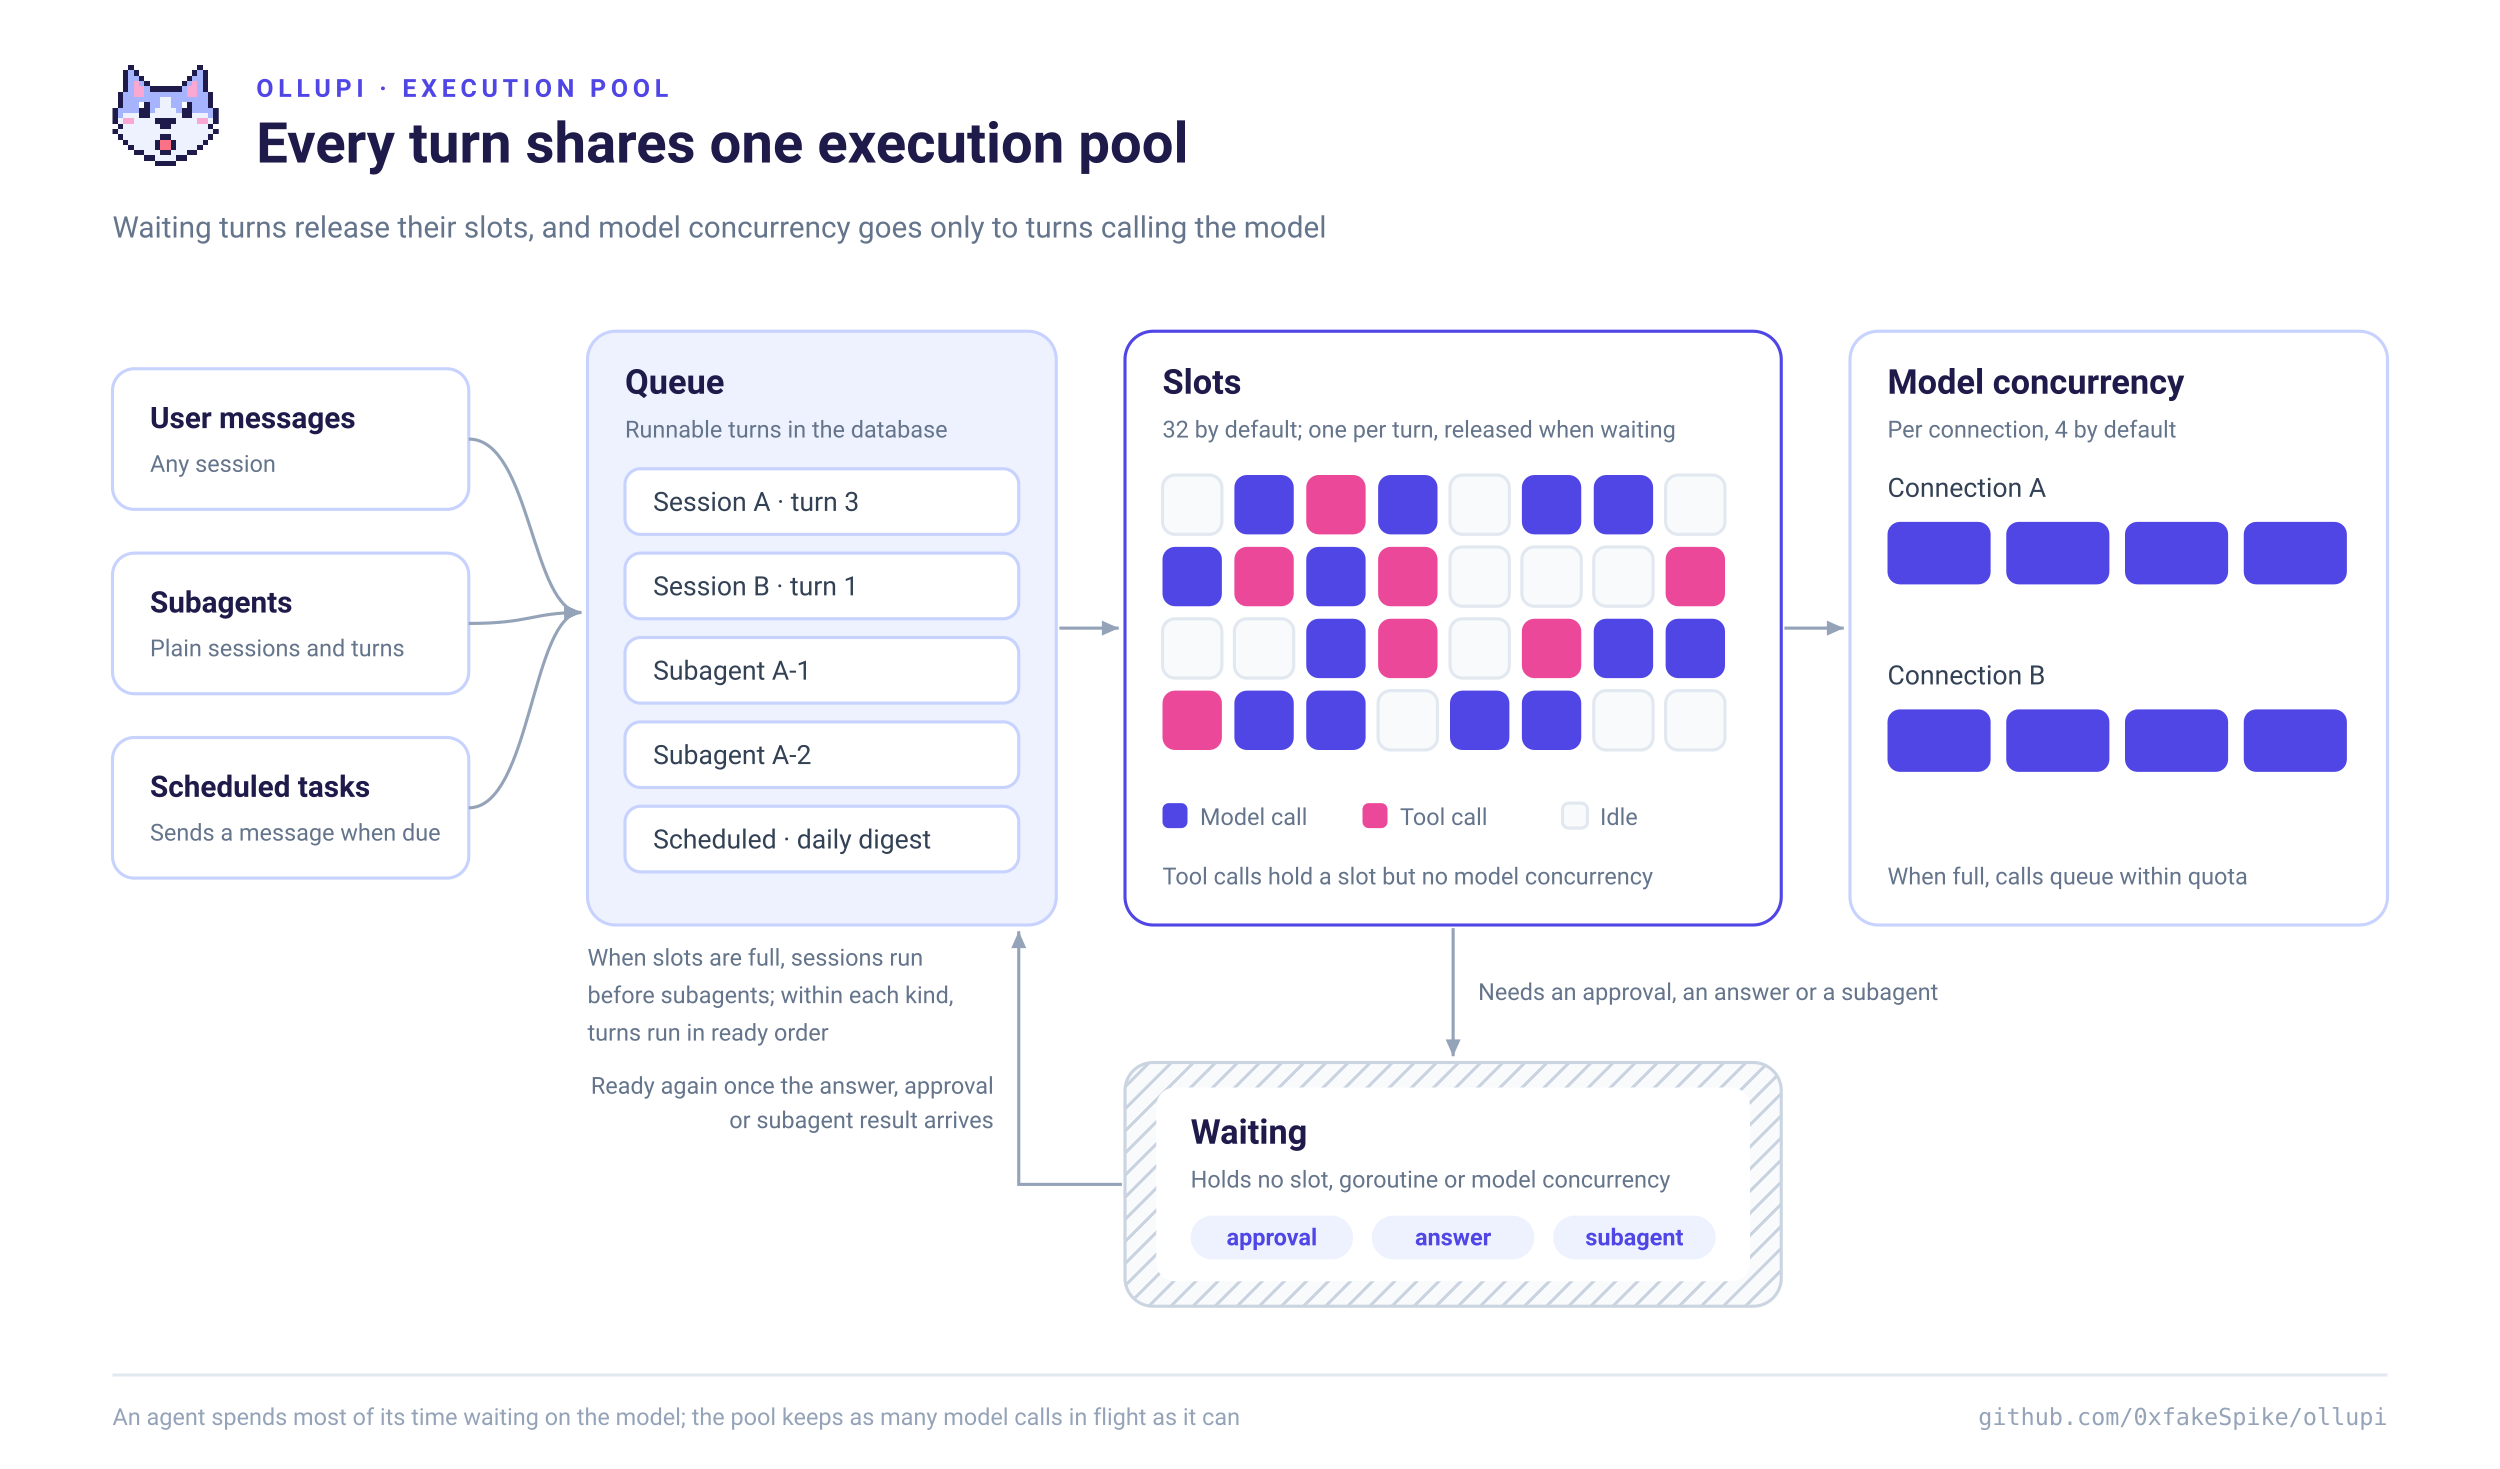
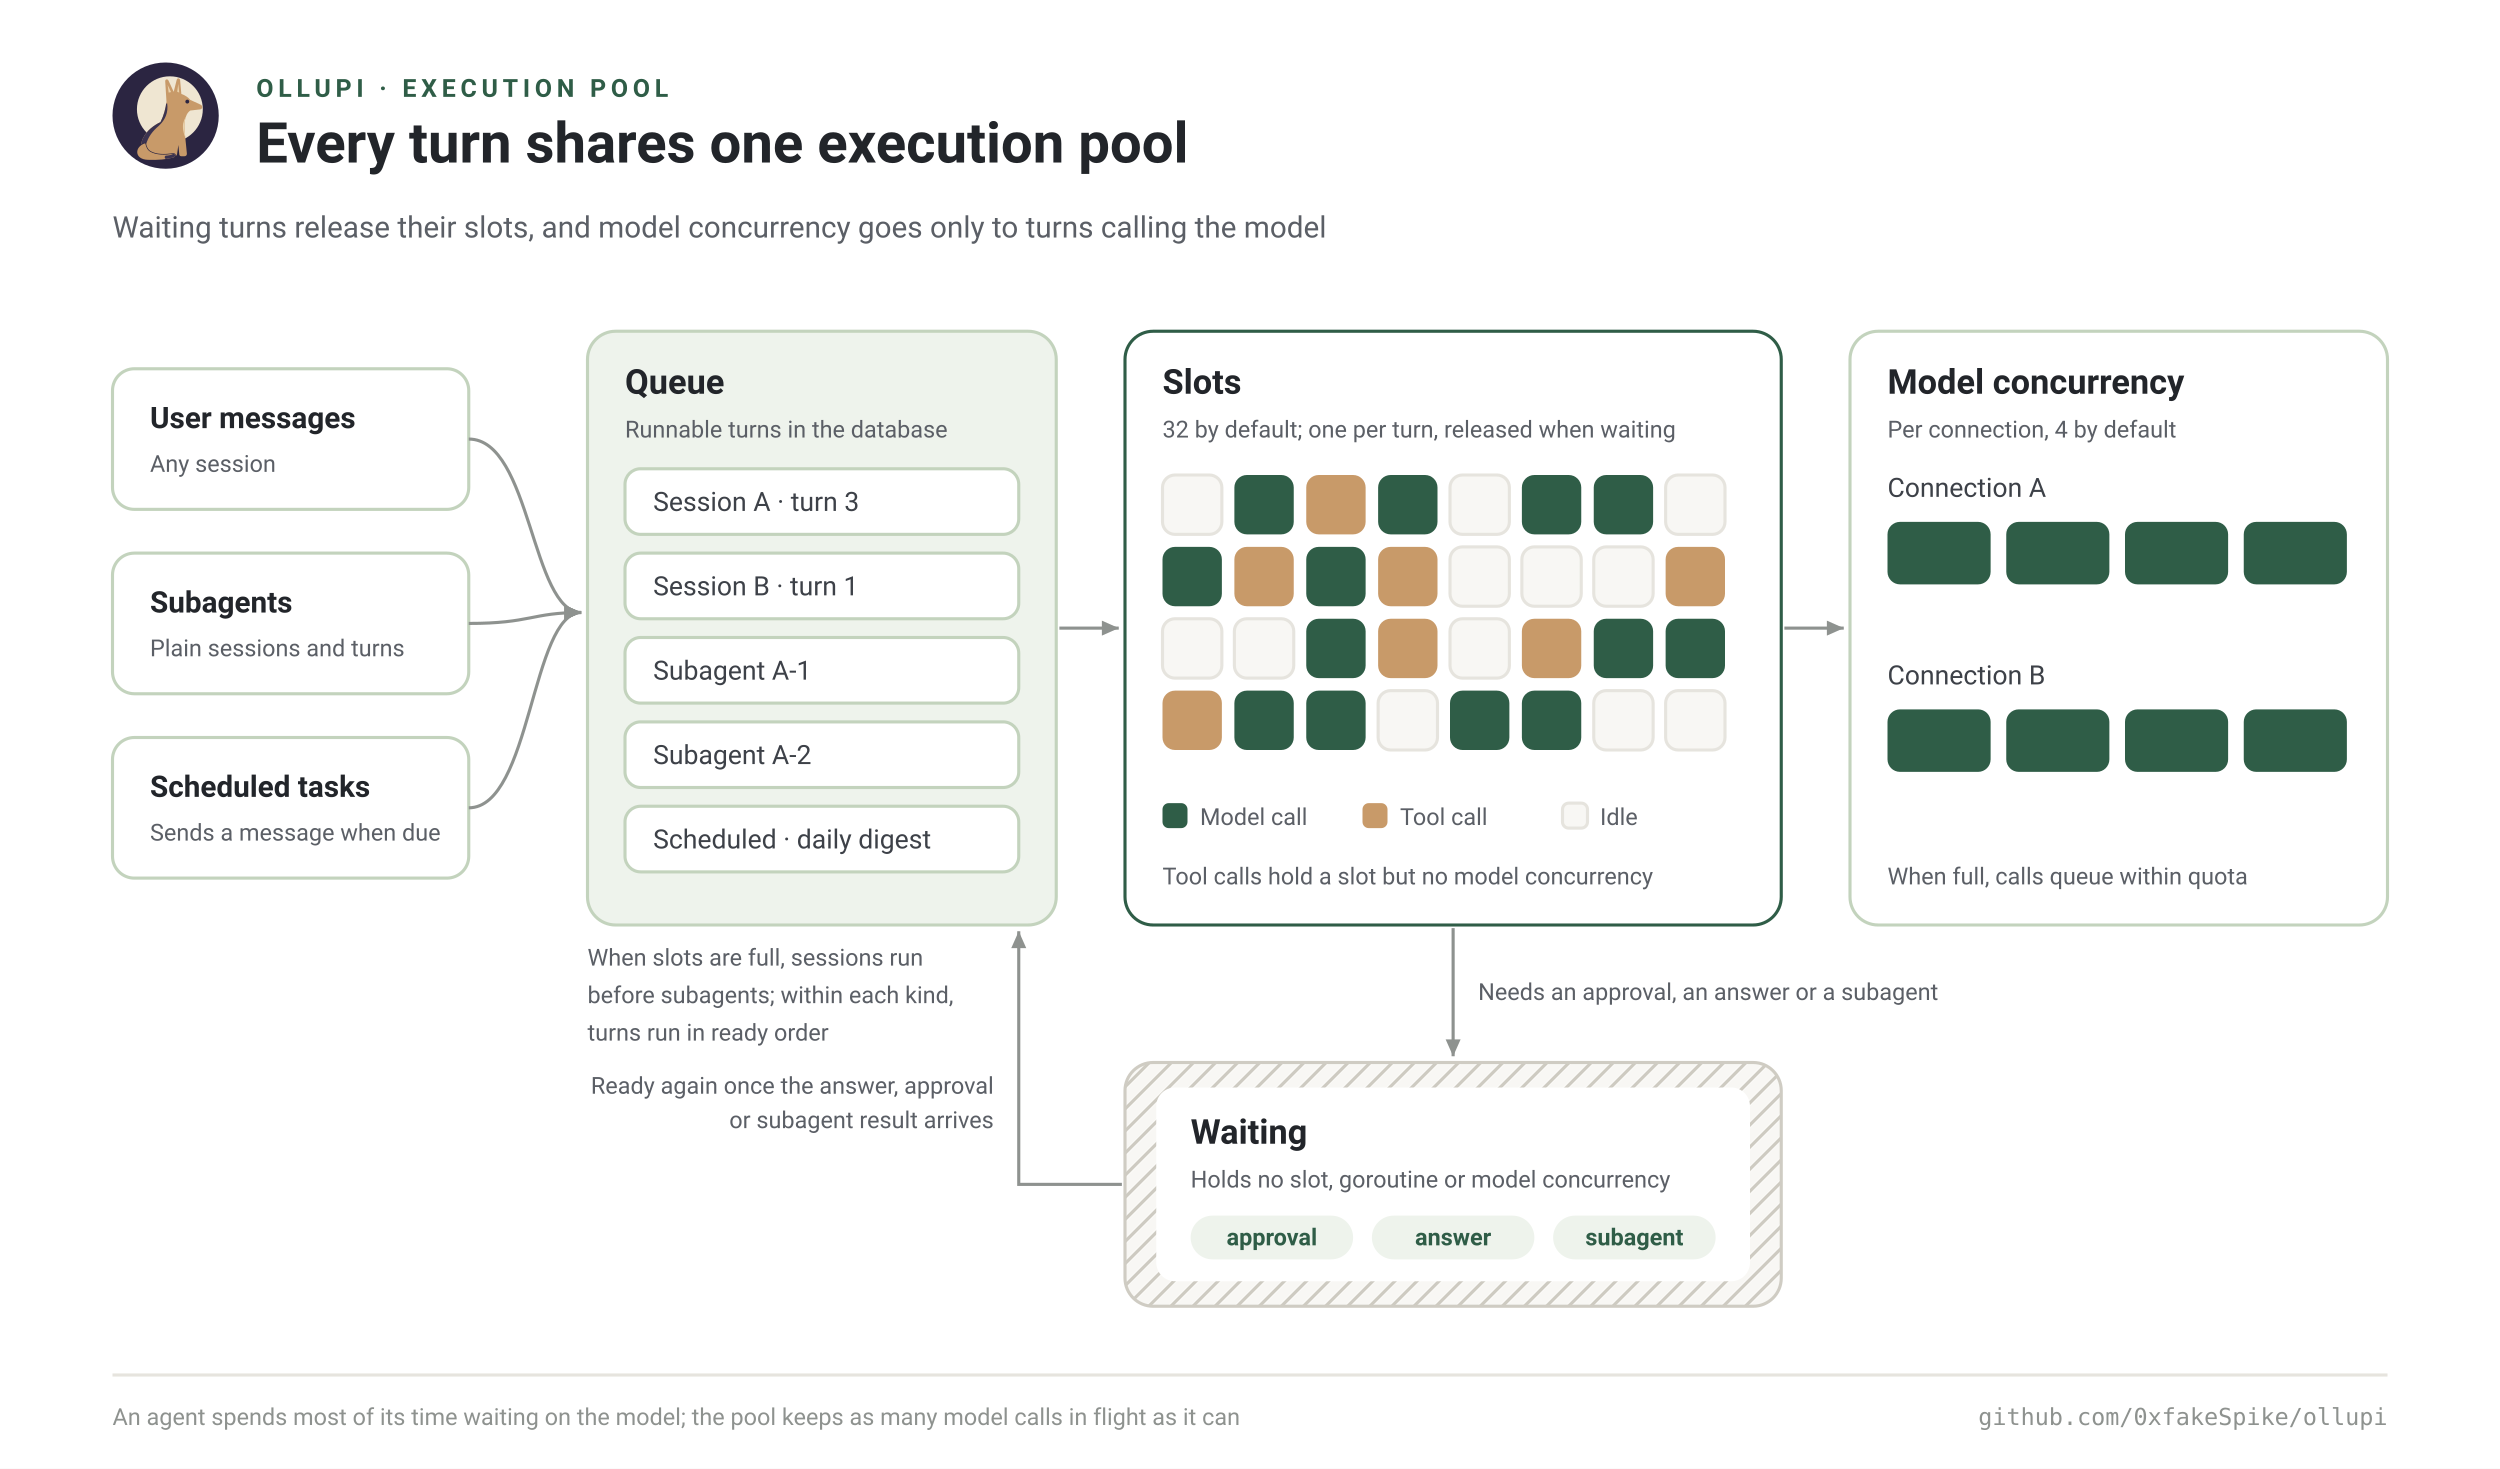
<svg xmlns="http://www.w3.org/2000/svg" viewBox="0 0 1600 940" width="1600" height="940">
  <defs>
    <pattern id="hatch" width="10" height="10" patternUnits="userSpaceOnUse" patternTransform="rotate(45)">
-       <rect width="10" height="10" fill="#f8fafc" />
-       <line x1="0" y1="0" x2="0" y2="10" stroke="#cbd5e1" stroke-width="4" />
+       <rect width="10" height="10" fill="#f8f7f4" />
+       <line x1="0" y1="0" x2="0" y2="10" stroke="#cfccc3" stroke-width="4" />
    </pattern>
    <marker id="arrow" viewBox="0 0 10 10" refX="9" refY="5" markerUnits="userSpaceOnUse" markerWidth="12" markerHeight="12" orient="auto-start-reverse">
-       <path d="M0,1 L9,5 L0,9 z" fill="#94a3b8" />
+       <path d="M0,1 L9,5 L0,9 z" fill="#8e928f" />
    </marker>
  </defs>
-   <style>text { font-family: -apple-system, BlinkMacSystemFont, "Segoe UI", Roboto, "Helvetica Neue", Arial, sans-serif; fill: #1e1b4b; } .eyebrow { font-size: 16px; font-weight: 600; letter-spacing: 3px; fill: #4f46e5; } .title { font-size: 36px; font-weight: 700; } .sub { font-size: 19px; fill: #64748b; } .kpi { font-size: 44px; font-weight: 700; letter-spacing: -0.5px; } .unit { font-size: 21px; font-weight: 600; fill: #334155; } .cap { font-size: 17px; fill: #64748b; } .h { font-size: 22px; font-weight: 700; } .hs { font-size: 19px; font-weight: 600; } .b { font-size: 17px; fill: #334155; } .s { font-size: 15px; fill: #64748b; } .code { font-family: ui-monospace, 'SF Mono', Menlo, monospace; font-weight: 700; fill: #4f46e5; } .tick { font-size: 16px; fill: #64748b; } .lab { font-size: 17px; fill: #334155; } .val { font-size: 17px; font-weight: 600; } .chip { font-size: 15px; font-weight: 600; } .foot { font-size: 15px; fill: #94a3b8; }</style>
+   <style>text { font-family: -apple-system, BlinkMacSystemFont, "Segoe UI", Roboto, "Helvetica Neue", Arial, sans-serif; fill: #22252a; } .eyebrow { font-size: 16px; font-weight: 600; letter-spacing: 3px; fill: #2f5d47; } .title { font-size: 36px; font-weight: 700; } .sub { font-size: 19px; fill: #5b5f66; } .kpi { font-size: 44px; font-weight: 700; letter-spacing: -0.5px; } .unit { font-size: 21px; font-weight: 600; fill: #3d4148; } .cap { font-size: 17px; fill: #5b5f66; } .h { font-size: 22px; font-weight: 700; } .hs { font-size: 19px; font-weight: 600; } .b { font-size: 17px; fill: #3d4148; } .s { font-size: 15px; fill: #5b5f66; } .code { font-family: ui-monospace, 'SF Mono', Menlo, monospace; font-weight: 700; fill: #2f5d47; } .tick { font-size: 16px; fill: #5b5f66; } .lab { font-size: 17px; fill: #3d4148; } .val { font-size: 17px; font-weight: 600; } .chip { font-size: 15px; font-weight: 600; } .foot { font-size: 15px; fill: #8e928f; }</style>
  <rect width="1600" height="940" fill="#ffffff" />
-   <svg x="72" y="40" width="68" height="68" viewBox="0 0 240 240">
-     <g shape-rendering="crispEdges">
-       <rect x="36" y="6" width="12" height="12" fill="#1e1b4b" />
-       <rect x="192" y="6" width="12" height="12" fill="#1e1b4b" />
-       <rect x="24" y="18" width="12" height="12" fill="#1e1b4b" />
-       <rect x="36" y="18" width="12" height="12" fill="#a5b4fc" />
-       <rect x="48" y="18" width="12" height="12" fill="#1e1b4b" />
-       <rect x="180" y="18" width="12" height="12" fill="#1e1b4b" />
-       <rect x="192" y="18" width="12" height="12" fill="#a5b4fc" />
-       <rect x="204" y="18" width="12" height="12" fill="#1e1b4b" />
-       <rect x="24" y="30" width="12" height="12" fill="#1e1b4b" />
-       <rect x="36" y="30" width="24" height="12" fill="#a5b4fc" />
-       <rect x="60" y="30" width="12" height="12" fill="#1e1b4b" />
-       <rect x="168" y="30" width="12" height="12" fill="#1e1b4b" />
-       <rect x="180" y="30" width="24" height="12" fill="#a5b4fc" />
-       <rect x="204" y="30" width="12" height="12" fill="#1e1b4b" />
-       <rect x="24" y="42" width="12" height="12" fill="#1e1b4b" />
-       <rect x="36" y="42" width="12" height="12" fill="#a5b4fc" />
-       <rect x="48" y="42" width="12" height="12" fill="#f9a8d4" />
-       <rect x="60" y="42" width="12" height="12" fill="#a5b4fc" />
-       <rect x="72" y="42" width="12" height="12" fill="#1e1b4b" />
-       <rect x="156" y="42" width="12" height="12" fill="#1e1b4b" />
-       <rect x="168" y="42" width="12" height="12" fill="#a5b4fc" />
-       <rect x="180" y="42" width="12" height="12" fill="#f9a8d4" />
-       <rect x="192" y="42" width="12" height="12" fill="#a5b4fc" />
-       <rect x="204" y="42" width="12" height="12" fill="#1e1b4b" />
-       <rect x="24" y="54" width="12" height="12" fill="#1e1b4b" />
-       <rect x="36" y="54" width="12" height="12" fill="#a5b4fc" />
-       <rect x="48" y="54" width="24" height="12" fill="#f9a8d4" />
-       <rect x="72" y="54" width="12" height="12" fill="#a5b4fc" />
-       <rect x="84" y="54" width="72" height="12" fill="#1e1b4b" />
-       <rect x="156" y="54" width="12" height="12" fill="#a5b4fc" />
-       <rect x="168" y="54" width="24" height="12" fill="#f9a8d4" />
-       <rect x="192" y="54" width="12" height="12" fill="#a5b4fc" />
-       <rect x="204" y="54" width="12" height="12" fill="#1e1b4b" />
-       <rect x="12" y="66" width="12" height="12" fill="#1e1b4b" />
-       <rect x="24" y="66" width="24" height="12" fill="#a5b4fc" />
-       <rect x="48" y="66" width="24" height="12" fill="#f9a8d4" />
-       <rect x="72" y="66" width="96" height="12" fill="#a5b4fc" />
-       <rect x="168" y="66" width="24" height="12" fill="#f9a8d4" />
-       <rect x="192" y="66" width="24" height="12" fill="#a5b4fc" />
-       <rect x="216" y="66" width="12" height="12" fill="#1e1b4b" />
-       <rect x="12" y="78" width="12" height="12" fill="#1e1b4b" />
-       <rect x="24" y="78" width="84" height="12" fill="#a5b4fc" />
-       <rect x="108" y="78" width="24" height="12" fill="#eef2ff" />
-       <rect x="132" y="78" width="84" height="12" fill="#a5b4fc" />
-       <rect x="216" y="78" width="12" height="12" fill="#1e1b4b" />
-       <rect x="12" y="90" width="12" height="12" fill="#1e1b4b" />
-       <rect x="24" y="90" width="36" height="12" fill="#a5b4fc" />
-       <rect x="60" y="90" width="12" height="12" fill="#ffffff" />
-       <rect x="72" y="90" width="12" height="12" fill="#1e1b4b" />
-       <rect x="84" y="90" width="24" height="12" fill="#a5b4fc" />
-       <rect x="108" y="90" width="24" height="12" fill="#eef2ff" />
-       <rect x="132" y="90" width="24" height="12" fill="#a5b4fc" />
-       <rect x="156" y="90" width="12" height="12" fill="#ffffff" />
-       <rect x="168" y="90" width="12" height="12" fill="#1e1b4b" />
-       <rect x="180" y="90" width="36" height="12" fill="#a5b4fc" />
-       <rect x="216" y="90" width="12" height="12" fill="#1e1b4b" />
-       <rect x="0" y="102" width="12" height="12" fill="#1e1b4b" />
-       <rect x="12" y="102" width="48" height="12" fill="#a5b4fc" />
-       <rect x="60" y="102" width="24" height="12" fill="#1e1b4b" />
-       <rect x="84" y="102" width="12" height="12" fill="#a5b4fc" />
-       <rect x="96" y="102" width="48" height="12" fill="#eef2ff" />
-       <rect x="144" y="102" width="12" height="12" fill="#a5b4fc" />
-       <rect x="156" y="102" width="24" height="12" fill="#1e1b4b" />
-       <rect x="180" y="102" width="48" height="12" fill="#a5b4fc" />
-       <rect x="228" y="102" width="12" height="12" fill="#1e1b4b" />
-       <rect x="0" y="114" width="12" height="12" fill="#1e1b4b" />
-       <rect x="12" y="114" width="12" height="12" fill="#a5b4fc" />
-       <rect x="24" y="114" width="36" height="12" fill="#eef2ff" />
-       <rect x="60" y="114" width="24" height="12" fill="#1e1b4b" />
-       <rect x="84" y="114" width="72" height="12" fill="#eef2ff" />
-       <rect x="156" y="114" width="24" height="12" fill="#1e1b4b" />
-       <rect x="180" y="114" width="36" height="12" fill="#eef2ff" />
-       <rect x="216" y="114" width="12" height="12" fill="#a5b4fc" />
-       <rect x="228" y="114" width="12" height="12" fill="#1e1b4b" />
-       <rect x="0" y="126" width="12" height="12" fill="#1e1b4b" />
-       <rect x="12" y="126" width="12" height="12" fill="#eef2ff" />
-       <rect x="24" y="126" width="24" height="12" fill="#f9a8d4" />
-       <rect x="48" y="126" width="48" height="12" fill="#eef2ff" />
-       <rect x="96" y="126" width="48" height="12" fill="#1e1b4b" />
-       <rect x="144" y="126" width="48" height="12" fill="#eef2ff" />
-       <rect x="192" y="126" width="24" height="12" fill="#f9a8d4" />
-       <rect x="216" y="126" width="12" height="12" fill="#eef2ff" />
-       <rect x="228" y="126" width="12" height="12" fill="#1e1b4b" />
-       <rect x="12" y="138" width="12" height="12" fill="#1e1b4b" />
-       <rect x="24" y="138" width="84" height="12" fill="#eef2ff" />
-       <rect x="108" y="138" width="24" height="12" fill="#1e1b4b" />
-       <rect x="132" y="138" width="84" height="12" fill="#eef2ff" />
-       <rect x="216" y="138" width="12" height="12" fill="#1e1b4b" />
-       <rect x="0" y="150" width="12" height="12" fill="#1e1b4b" />
-       <rect x="12" y="150" width="216" height="12" fill="#eef2ff" />
-       <rect x="228" y="150" width="12" height="12" fill="#1e1b4b" />
-       <rect x="12" y="162" width="12" height="12" fill="#1e1b4b" />
-       <rect x="24" y="162" width="84" height="12" fill="#eef2ff" />
-       <rect x="108" y="162" width="24" height="12" fill="#1e1b4b" />
-       <rect x="132" y="162" width="84" height="12" fill="#eef2ff" />
-       <rect x="216" y="162" width="12" height="12" fill="#1e1b4b" />
-       <rect x="24" y="174" width="12" height="12" fill="#1e1b4b" />
-       <rect x="36" y="174" width="60" height="12" fill="#eef2ff" />
-       <rect x="96" y="174" width="12" height="12" fill="#1e1b4b" />
-       <rect x="108" y="174" width="24" height="12" fill="#fb7185" />
-       <rect x="132" y="174" width="12" height="12" fill="#1e1b4b" />
-       <rect x="144" y="174" width="60" height="12" fill="#eef2ff" />
-       <rect x="204" y="174" width="12" height="12" fill="#1e1b4b" />
-       <rect x="36" y="186" width="12" height="12" fill="#1e1b4b" />
-       <rect x="48" y="186" width="48" height="12" fill="#eef2ff" />
-       <rect x="96" y="186" width="12" height="12" fill="#1e1b4b" />
-       <rect x="108" y="186" width="24" height="12" fill="#fb7185" />
-       <rect x="132" y="186" width="12" height="12" fill="#1e1b4b" />
-       <rect x="144" y="186" width="48" height="12" fill="#eef2ff" />
-       <rect x="192" y="186" width="12" height="12" fill="#1e1b4b" />
-       <rect x="48" y="198" width="24" height="12" fill="#1e1b4b" />
-       <rect x="72" y="198" width="36" height="12" fill="#eef2ff" />
-       <rect x="108" y="198" width="24" height="12" fill="#1e1b4b" />
-       <rect x="132" y="198" width="36" height="12" fill="#eef2ff" />
-       <rect x="168" y="198" width="24" height="12" fill="#1e1b4b" />
-       <rect x="72" y="210" width="24" height="12" fill="#1e1b4b" />
-       <rect x="96" y="210" width="48" height="12" fill="#eef2ff" />
-       <rect x="144" y="210" width="24" height="12" fill="#1e1b4b" />
-       <rect x="96" y="222" width="48" height="12" fill="#1e1b4b" />
+   <svg x="72" y="40" width="68" height="68" viewBox="0 0 100 100">
+     <circle cx="50" cy="50" r="50" fill="#2b2541" />
+     <circle cx="54" cy="44" r="31" fill="#efe6d2" />
+     <g transform="translate(14 12) scale(.8)">
+       <clipPath id="ollupi-body">
+         <path d="M30 95 C18 95 13 83 19 73 C23 65 31 59 39 55 C43 47 45 39 46 31 L44.5 7 C44.5 4.5 47.5 4 48.5 6.5 L54.5 19.5 L58 5.5 C58.5 3 61.5 3 62 5.5 L63.5 22 C68 23.5 71.5 26 74 29 L86 34.5 C89 35.8 88.6 40 85.5 40.2 L74 41.5 C70.5 44 68.5 48 67.5 54 C66.5 62 68 72 69 82 L70 92 C70.2 94 69 95.3 67 95.3 L63.5 95.3 C61.5 95.3 61 93.8 61 92.5 L60 82 L58.5 92.5 C58.3 94.3 57 95.3 55 95.3 L50 95.3 Z" />
+       </clipPath>
+       <path d="M30 95 C18 95 13 83 19 73 C23 65 31 59 39 55 C43 47 45 39 46 31 L44.5 7 C44.5 4.5 47.5 4 48.5 6.5 L54.5 19.5 L58 5.5 C58.5 3 61.5 3 62 5.5 L63.5 22 C68 23.5 71.5 26 74 29 L86 34.5 C89 35.8 88.6 40 85.5 40.2 L74 41.5 C70.5 44 68.5 48 67.5 54 C66.5 62 68 72 69 82 L70 92 C70.2 94 69 95.3 67 95.3 L63.5 95.3 C61.5 95.3 61 93.8 61 92.5 L60 82 L58.5 92.5 C58.3 94.3 57 95.3 55 95.3 L50 95.3 Z" fill="#c89a69" />
+       <g clip-path="url(#ollupi-body)">
+         <path d="M92 44 L72.5 44.5 C69.2 47.5 66.8 51.5 65.7 56.5 C64.8 61.5 65.6 68 69.2 76 L92 76 Z" fill="#ead2ab" />
+         <path d="M8 92 L8 40 L30 40 L46.8 33 C48.4 44 44.5 52.5 37 59.5 C30 65.5 24.5 72 21.8 82 Z" fill="#3b3350" />
+       </g>
+       <path d="M47.4 11.5 L51.4 19.8 L48.6 20.4 Z M59.9 10.2 L61 20.4 L58.6 19.4 Z" fill="#ead2ab" />
+       <path d="M21 80 C8 84 8 99 24 99.5 C36 100 46 99 54 96.8 C57 96 57 92.5 54 92.5 C44 94 34 94 27 90 C23.5 88 22 84.5 21 80 Z" fill="#c89a69" stroke="#2b2541" stroke-width="1.6" paint-order="stroke" />
+       <path d="M45 94.6 C49 94.4 51.5 93.8 54 92.5 C57 92.5 57 96 54 96.8 C51 97.6 48 98.2 45 98.5 C43.5 97 43.5 95.6 45 94.6 Z" fill="#3b3350" />
+       <circle cx="70.5" cy="31" r="2.3" fill="#2b2541" />
    </g>
  </svg>
  <text class="eyebrow" x="164" y="62">OLLUPI · EXECUTION POOL</text>
  <text class="title" x="164" y="104">Every turn shares one execution pool</text>
  <text class="sub" x="72" y="152">Waiting turns release their slots, and model concurrency goes only to turns calling the model</text>
-   <line x1="72" y1="880" x2="1528" y2="880" stroke="#e2e8f0" stroke-width="2" />
+   <line x1="72" y1="880" x2="1528" y2="880" stroke="#e6e4de" stroke-width="2" />
  <text class="foot" x="72" y="912">An agent spends most of its time waiting on the model; the pool keeps as many model calls in flight as it can</text>
  <text class="foot" x="1528" y="912" text-anchor="end" style="font-family: ui-monospace, 'SF Mono', Menlo, monospace">github.com/0xfakeSpike/ollupi</text>
-   <rect x="72" y="236" width="228" height="90" rx="14" fill="#ffffff" stroke="#c7d2fe" stroke-width="2" />
+   <rect x="72" y="236" width="228" height="90" rx="14" fill="#ffffff" stroke="#c3d3bd" stroke-width="2" />
  <text class="hs" x="96.0" y="274.0" text-anchor="start">User messages</text>
  <text class="s" x="96.0" y="302.0" text-anchor="start">Any session</text>
-   <path d="M300,281 C340,281 340,392 372,392" fill="none" stroke="#94a3b8" stroke-width="2" marker-end="url(#arrow)" />
-   <rect x="72" y="354" width="228" height="90" rx="14" fill="#ffffff" stroke="#c7d2fe" stroke-width="2" />
+   <path d="M300,281 C340,281 340,392 372,392" fill="none" stroke="#8e928f" stroke-width="2" marker-end="url(#arrow)" />
+   <rect x="72" y="354" width="228" height="90" rx="14" fill="#ffffff" stroke="#c3d3bd" stroke-width="2" />
  <text class="hs" x="96.0" y="392.0" text-anchor="start">Subagents</text>
  <text class="s" x="96.0" y="420.0" text-anchor="start">Plain sessions and turns</text>
-   <path d="M300,399 C340,399 340,392 372,392" fill="none" stroke="#94a3b8" stroke-width="2" marker-end="url(#arrow)" />
-   <rect x="72" y="472" width="228" height="90" rx="14" fill="#ffffff" stroke="#c7d2fe" stroke-width="2" />
+   <path d="M300,399 C340,399 340,392 372,392" fill="none" stroke="#8e928f" stroke-width="2" marker-end="url(#arrow)" />
+   <rect x="72" y="472" width="228" height="90" rx="14" fill="#ffffff" stroke="#c3d3bd" stroke-width="2" />
  <text class="hs" x="96.0" y="510.0" text-anchor="start">Scheduled tasks</text>
  <text class="s" x="96.0" y="538.0" text-anchor="start">Sends a message when due</text>
-   <path d="M300,517 C340,517 340,392 372,392" fill="none" stroke="#94a3b8" stroke-width="2" marker-end="url(#arrow)" />
-   <rect x="376" y="212" width="300" height="380" rx="18" fill="#eef2ff" stroke="#c7d2fe" stroke-width="2" />
+   <path d="M300,517 C340,517 340,392 372,392" fill="none" stroke="#8e928f" stroke-width="2" marker-end="url(#arrow)" />
+   <rect x="376" y="212" width="300" height="380" rx="18" fill="#eef3ec" stroke="#c3d3bd" stroke-width="2" />
  <text class="h" x="400.0" y="252.0" text-anchor="start">Queue</text>
  <text class="s" x="400.0" y="280.0" text-anchor="start">Runnable turns in the database</text>
-   <rect x="400" y="300" width="252" height="42" rx="10" fill="#ffffff" stroke="#c7d2fe" stroke-width="2" />
+   <rect x="400" y="300" width="252" height="42" rx="10" fill="#ffffff" stroke="#c3d3bd" stroke-width="2" />
  <text class="b" x="418.0" y="327.0" text-anchor="start">Session A · turn 3</text>
-   <rect x="400" y="354" width="252" height="42" rx="10" fill="#ffffff" stroke="#c7d2fe" stroke-width="2" />
+   <rect x="400" y="354" width="252" height="42" rx="10" fill="#ffffff" stroke="#c3d3bd" stroke-width="2" />
  <text class="b" x="418.0" y="381.0" text-anchor="start">Session B · turn 1</text>
-   <rect x="400" y="408" width="252" height="42" rx="10" fill="#ffffff" stroke="#c7d2fe" stroke-width="2" />
+   <rect x="400" y="408" width="252" height="42" rx="10" fill="#ffffff" stroke="#c3d3bd" stroke-width="2" />
  <text class="b" x="418.0" y="435.0" text-anchor="start">Subagent A-1</text>
-   <rect x="400" y="462" width="252" height="42" rx="10" fill="#ffffff" stroke="#c7d2fe" stroke-width="2" />
+   <rect x="400" y="462" width="252" height="42" rx="10" fill="#ffffff" stroke="#c3d3bd" stroke-width="2" />
  <text class="b" x="418.0" y="489.0" text-anchor="start">Subagent A-2</text>
-   <rect x="400" y="516" width="252" height="42" rx="10" fill="#ffffff" stroke="#c7d2fe" stroke-width="2" />
+   <rect x="400" y="516" width="252" height="42" rx="10" fill="#ffffff" stroke="#c3d3bd" stroke-width="2" />
  <text class="b" x="418.0" y="543.0" text-anchor="start">Scheduled · daily digest</text>
  <text class="s" x="376.0" y="618.0" text-anchor="start">When slots are full, sessions run</text>
  <text class="s" x="376.0" y="642.0" text-anchor="start">before subagents; within each kind,</text>
  <text class="s" x="376.0" y="666.0" text-anchor="start">turns run in ready order</text>
-   <path d="M678,402 H716" fill="none" stroke="#94a3b8" stroke-width="2" marker-end="url(#arrow)" />
-   <rect x="720" y="212" width="420" height="380" rx="18" fill="#ffffff" stroke="#4f46e5" stroke-width="2" />
+   <path d="M678,402 H716" fill="none" stroke="#8e928f" stroke-width="2" marker-end="url(#arrow)" />
+   <rect x="720" y="212" width="420" height="380" rx="18" fill="#ffffff" stroke="#2f5d47" stroke-width="2" />
  <text class="h" x="744.0" y="252.0" text-anchor="start">Slots</text>
  <text class="s" x="744.0" y="280.0" text-anchor="start">32 by default; one per turn, released when waiting</text>
-   <rect x="744" y="304" width="38" height="38" rx="8" fill="#f8fafc" stroke="#e2e8f0" stroke-width="2" />
-   <rect x="790" y="304" width="38" height="38" rx="8" fill="#4f46e5" />
-   <rect x="836" y="304" width="38" height="38" rx="8" fill="#ec4899" />
-   <rect x="882" y="304" width="38" height="38" rx="8" fill="#4f46e5" />
-   <rect x="928" y="304" width="38" height="38" rx="8" fill="#f8fafc" stroke="#e2e8f0" stroke-width="2" />
-   <rect x="974" y="304" width="38" height="38" rx="8" fill="#4f46e5" />
-   <rect x="1020" y="304" width="38" height="38" rx="8" fill="#4f46e5" />
-   <rect x="1066" y="304" width="38" height="38" rx="8" fill="#f8fafc" stroke="#e2e8f0" stroke-width="2" />
-   <rect x="744" y="350" width="38" height="38" rx="8" fill="#4f46e5" />
-   <rect x="790" y="350" width="38" height="38" rx="8" fill="#ec4899" />
-   <rect x="836" y="350" width="38" height="38" rx="8" fill="#4f46e5" />
-   <rect x="882" y="350" width="38" height="38" rx="8" fill="#ec4899" />
-   <rect x="928" y="350" width="38" height="38" rx="8" fill="#f8fafc" stroke="#e2e8f0" stroke-width="2" />
-   <rect x="974" y="350" width="38" height="38" rx="8" fill="#f8fafc" stroke="#e2e8f0" stroke-width="2" />
-   <rect x="1020" y="350" width="38" height="38" rx="8" fill="#f8fafc" stroke="#e2e8f0" stroke-width="2" />
-   <rect x="1066" y="350" width="38" height="38" rx="8" fill="#ec4899" />
-   <rect x="744" y="396" width="38" height="38" rx="8" fill="#f8fafc" stroke="#e2e8f0" stroke-width="2" />
-   <rect x="790" y="396" width="38" height="38" rx="8" fill="#f8fafc" stroke="#e2e8f0" stroke-width="2" />
-   <rect x="836" y="396" width="38" height="38" rx="8" fill="#4f46e5" />
-   <rect x="882" y="396" width="38" height="38" rx="8" fill="#ec4899" />
-   <rect x="928" y="396" width="38" height="38" rx="8" fill="#f8fafc" stroke="#e2e8f0" stroke-width="2" />
-   <rect x="974" y="396" width="38" height="38" rx="8" fill="#ec4899" />
-   <rect x="1020" y="396" width="38" height="38" rx="8" fill="#4f46e5" />
-   <rect x="1066" y="396" width="38" height="38" rx="8" fill="#4f46e5" />
-   <rect x="744" y="442" width="38" height="38" rx="8" fill="#ec4899" />
-   <rect x="790" y="442" width="38" height="38" rx="8" fill="#4f46e5" />
-   <rect x="836" y="442" width="38" height="38" rx="8" fill="#4f46e5" />
-   <rect x="882" y="442" width="38" height="38" rx="8" fill="#f8fafc" stroke="#e2e8f0" stroke-width="2" />
-   <rect x="928" y="442" width="38" height="38" rx="8" fill="#4f46e5" />
-   <rect x="974" y="442" width="38" height="38" rx="8" fill="#4f46e5" />
-   <rect x="1020" y="442" width="38" height="38" rx="8" fill="#f8fafc" stroke="#e2e8f0" stroke-width="2" />
-   <rect x="1066" y="442" width="38" height="38" rx="8" fill="#f8fafc" stroke="#e2e8f0" stroke-width="2" />
-   <rect x="744" y="514" width="16" height="16" rx="4" fill="#4f46e5" />
+   <rect x="744" y="304" width="38" height="38" rx="8" fill="#f8f7f4" stroke="#e6e4de" stroke-width="2" />
+   <rect x="790" y="304" width="38" height="38" rx="8" fill="#2f5d47" />
+   <rect x="836" y="304" width="38" height="38" rx="8" fill="#c89a69" />
+   <rect x="882" y="304" width="38" height="38" rx="8" fill="#2f5d47" />
+   <rect x="928" y="304" width="38" height="38" rx="8" fill="#f8f7f4" stroke="#e6e4de" stroke-width="2" />
+   <rect x="974" y="304" width="38" height="38" rx="8" fill="#2f5d47" />
+   <rect x="1020" y="304" width="38" height="38" rx="8" fill="#2f5d47" />
+   <rect x="1066" y="304" width="38" height="38" rx="8" fill="#f8f7f4" stroke="#e6e4de" stroke-width="2" />
+   <rect x="744" y="350" width="38" height="38" rx="8" fill="#2f5d47" />
+   <rect x="790" y="350" width="38" height="38" rx="8" fill="#c89a69" />
+   <rect x="836" y="350" width="38" height="38" rx="8" fill="#2f5d47" />
+   <rect x="882" y="350" width="38" height="38" rx="8" fill="#c89a69" />
+   <rect x="928" y="350" width="38" height="38" rx="8" fill="#f8f7f4" stroke="#e6e4de" stroke-width="2" />
+   <rect x="974" y="350" width="38" height="38" rx="8" fill="#f8f7f4" stroke="#e6e4de" stroke-width="2" />
+   <rect x="1020" y="350" width="38" height="38" rx="8" fill="#f8f7f4" stroke="#e6e4de" stroke-width="2" />
+   <rect x="1066" y="350" width="38" height="38" rx="8" fill="#c89a69" />
+   <rect x="744" y="396" width="38" height="38" rx="8" fill="#f8f7f4" stroke="#e6e4de" stroke-width="2" />
+   <rect x="790" y="396" width="38" height="38" rx="8" fill="#f8f7f4" stroke="#e6e4de" stroke-width="2" />
+   <rect x="836" y="396" width="38" height="38" rx="8" fill="#2f5d47" />
+   <rect x="882" y="396" width="38" height="38" rx="8" fill="#c89a69" />
+   <rect x="928" y="396" width="38" height="38" rx="8" fill="#f8f7f4" stroke="#e6e4de" stroke-width="2" />
+   <rect x="974" y="396" width="38" height="38" rx="8" fill="#c89a69" />
+   <rect x="1020" y="396" width="38" height="38" rx="8" fill="#2f5d47" />
+   <rect x="1066" y="396" width="38" height="38" rx="8" fill="#2f5d47" />
+   <rect x="744" y="442" width="38" height="38" rx="8" fill="#c89a69" />
+   <rect x="790" y="442" width="38" height="38" rx="8" fill="#2f5d47" />
+   <rect x="836" y="442" width="38" height="38" rx="8" fill="#2f5d47" />
+   <rect x="882" y="442" width="38" height="38" rx="8" fill="#f8f7f4" stroke="#e6e4de" stroke-width="2" />
+   <rect x="928" y="442" width="38" height="38" rx="8" fill="#2f5d47" />
+   <rect x="974" y="442" width="38" height="38" rx="8" fill="#2f5d47" />
+   <rect x="1020" y="442" width="38" height="38" rx="8" fill="#f8f7f4" stroke="#e6e4de" stroke-width="2" />
+   <rect x="1066" y="442" width="38" height="38" rx="8" fill="#f8f7f4" stroke="#e6e4de" stroke-width="2" />
+   <rect x="744" y="514" width="16" height="16" rx="4" fill="#2f5d47" />
  <text class="s" x="768.0" y="528.0" text-anchor="start">Model call</text>
-   <rect x="872" y="514" width="16" height="16" rx="4" fill="#ec4899" />
+   <rect x="872" y="514" width="16" height="16" rx="4" fill="#c89a69" />
  <text class="s" x="896.0" y="528.0" text-anchor="start">Tool call</text>
-   <rect x="1000" y="514" width="16" height="16" rx="4" fill="#f8fafc" stroke="#e2e8f0" stroke-width="2" />
+   <rect x="1000" y="514" width="16" height="16" rx="4" fill="#f8f7f4" stroke="#e6e4de" stroke-width="2" />
  <text class="s" x="1024.0" y="528.0" text-anchor="start">Idle</text>
  <text class="s" x="744.0" y="566.0" text-anchor="start">Tool calls hold a slot but no model concurrency</text>
-   <path d="M1142,402 H1180" fill="none" stroke="#94a3b8" stroke-width="2" marker-end="url(#arrow)" />
-   <rect x="1184" y="212" width="344" height="380" rx="18" fill="#ffffff" stroke="#c7d2fe" stroke-width="2" />
+   <path d="M1142,402 H1180" fill="none" stroke="#8e928f" stroke-width="2" marker-end="url(#arrow)" />
+   <rect x="1184" y="212" width="344" height="380" rx="18" fill="#ffffff" stroke="#c3d3bd" stroke-width="2" />
  <text class="h" x="1208.0" y="252.0" text-anchor="start">Model concurrency</text>
  <text class="s" x="1208.0" y="280.0" text-anchor="start">Per connection, 4 by default</text>
  <text class="lab" x="1208.0" y="318.0" text-anchor="start">Connection A</text>
-   <rect x="1208" y="334" width="66" height="40" rx="8" fill="#4f46e5" />
-   <rect x="1284" y="334" width="66" height="40" rx="8" fill="#4f46e5" />
-   <rect x="1360" y="334" width="66" height="40" rx="8" fill="#4f46e5" />
-   <rect x="1436" y="334" width="66" height="40" rx="8" fill="#4f46e5" />
+   <rect x="1208" y="334" width="66" height="40" rx="8" fill="#2f5d47" />
+   <rect x="1284" y="334" width="66" height="40" rx="8" fill="#2f5d47" />
+   <rect x="1360" y="334" width="66" height="40" rx="8" fill="#2f5d47" />
+   <rect x="1436" y="334" width="66" height="40" rx="8" fill="#2f5d47" />
  <text class="lab" x="1208.0" y="438.0" text-anchor="start">Connection B</text>
-   <rect x="1208" y="454" width="66" height="40" rx="8" fill="#4f46e5" />
-   <rect x="1284" y="454" width="66" height="40" rx="8" fill="#4f46e5" />
-   <rect x="1360" y="454" width="66" height="40" rx="8" fill="#4f46e5" />
-   <rect x="1436" y="454" width="66" height="40" rx="8" fill="#4f46e5" />
+   <rect x="1208" y="454" width="66" height="40" rx="8" fill="#2f5d47" />
+   <rect x="1284" y="454" width="66" height="40" rx="8" fill="#2f5d47" />
+   <rect x="1360" y="454" width="66" height="40" rx="8" fill="#2f5d47" />
+   <rect x="1436" y="454" width="66" height="40" rx="8" fill="#2f5d47" />
  <text class="s" x="1208.0" y="566.0" text-anchor="start">When full, calls queue within quota</text>
-   <path d="M930,594 V676" fill="none" stroke="#94a3b8" stroke-width="2" marker-end="url(#arrow)" />
+   <path d="M930,594 V676" fill="none" stroke="#8e928f" stroke-width="2" marker-end="url(#arrow)" />
  <text class="s" x="946.0" y="640.0" text-anchor="start">Needs an approval, an answer or a subagent</text>
-   <rect x="720" y="680" width="420" height="156" rx="18" fill="url(#hatch)" stroke="#cbd5e1" stroke-width="2" />
+   <rect x="720" y="680" width="420" height="156" rx="18" fill="url(#hatch)" stroke="#cfccc3" stroke-width="2" />
  <rect x="740" y="696" width="380" height="124" rx="12" fill="#ffffff" />
  <text class="h" x="762.0" y="732.0" text-anchor="start">Waiting</text>
  <text class="s" x="762.0" y="760.0" text-anchor="start">Holds no slot, goroutine or model concurrency</text>
-   <rect x="762" y="778" width="104" height="28" rx="14" fill="#eef2ff" />
-   <text class="chip" x="814.0" y="797.0" text-anchor="middle" style="fill:#4f46e5">approval</text>
-   <rect x="878" y="778" width="104" height="28" rx="14" fill="#eef2ff" />
-   <text class="chip" x="930.0" y="797.0" text-anchor="middle" style="fill:#4f46e5">answer</text>
-   <rect x="994" y="778" width="104" height="28" rx="14" fill="#eef2ff" />
-   <text class="chip" x="1046.0" y="797.0" text-anchor="middle" style="fill:#4f46e5">subagent</text>
-   <path d="M718,758 H652 V596" fill="none" stroke="#94a3b8" stroke-width="2" marker-end="url(#arrow)" />
+   <rect x="762" y="778" width="104" height="28" rx="14" fill="#eef3ec" />
+   <text class="chip" x="814.0" y="797.0" text-anchor="middle" style="fill:#2f5d47">approval</text>
+   <rect x="878" y="778" width="104" height="28" rx="14" fill="#eef3ec" />
+   <text class="chip" x="930.0" y="797.0" text-anchor="middle" style="fill:#2f5d47">answer</text>
+   <rect x="994" y="778" width="104" height="28" rx="14" fill="#eef3ec" />
+   <text class="chip" x="1046.0" y="797.0" text-anchor="middle" style="fill:#2f5d47">subagent</text>
+   <path d="M718,758 H652 V596" fill="none" stroke="#8e928f" stroke-width="2" marker-end="url(#arrow)" />
  <text class="s" x="636.0" y="700.0" text-anchor="end">Ready again once the answer, approval</text>
  <text class="s" x="636.0" y="722.0" text-anchor="end">or subagent result arrives</text>
</svg>
